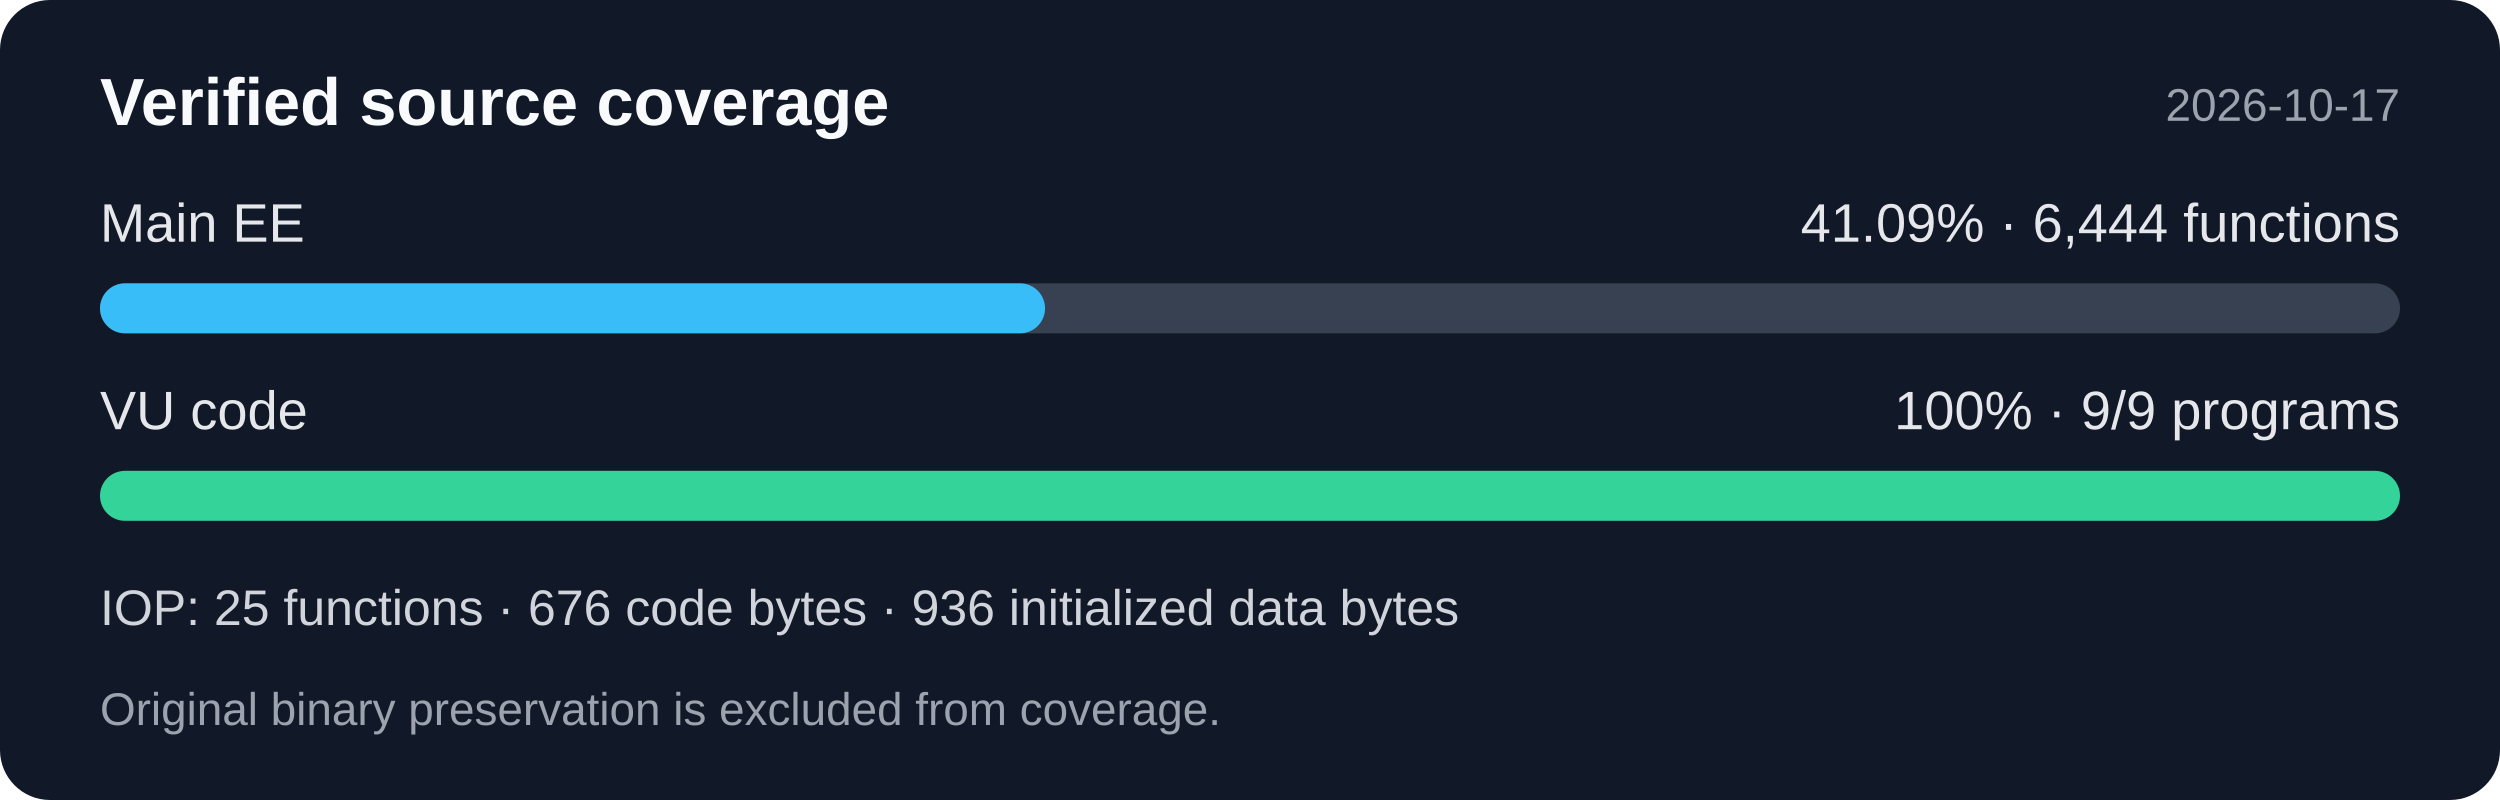
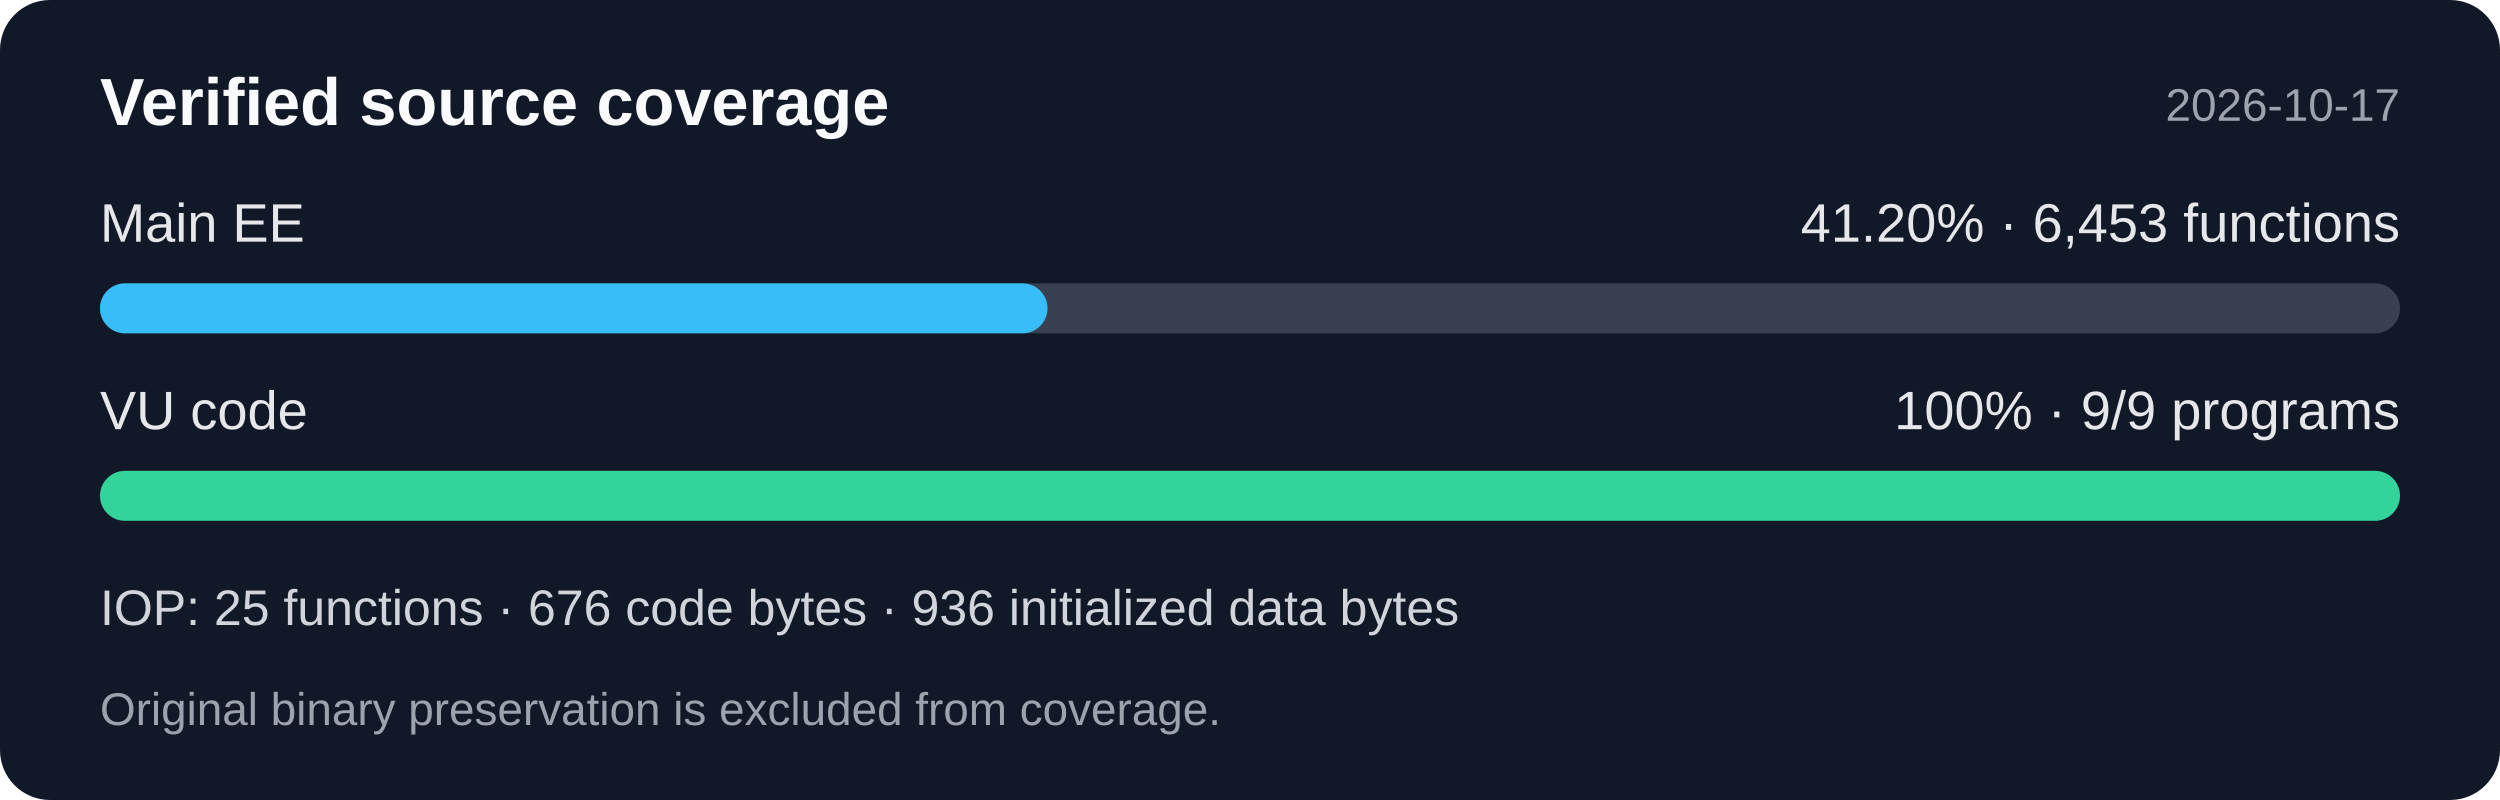
<svg xmlns="http://www.w3.org/2000/svg" width="600" height="192" viewBox="0 0 600 192" role="img" aria-labelledby="title desc">
  <rect width="600" height="192" rx="12" fill="#111827" />
  <g font-family="Segoe UI,Arial,sans-serif">
    <text x="24" y="30" fill="#f9fafb" font-size="16" font-weight="600">Verified source coverage</text>
    <text x="576" y="29" fill="#9ca3af" font-size="11" text-anchor="end">2026-10-17</text>
    <text x="24" y="58" fill="#e5e7eb" font-size="13">Main EE</text>
-     <text x="576" y="58" fill="#e5e7eb" font-size="13" text-anchor="end">41.09% · 6,444 functions</text>
+     <text x="576" y="58" fill="#e5e7eb" font-size="13" text-anchor="end">41.20% · 6,453 functions</text>
    <rect x="24" y="68" width="552" height="12" rx="6" fill="#374151" />
-     <rect x="24" y="68" width="226.813" height="12" rx="6" fill="#38bdf8" />
+     <rect x="24" y="68" width="227.401" height="12" rx="6" fill="#38bdf8" />
    <text x="24" y="103" fill="#e5e7eb" font-size="13">VU code</text>
    <text x="576" y="103" fill="#e5e7eb" font-size="13" text-anchor="end">100% · 9/9 programs</text>
    <rect x="24" y="113" width="552" height="12" rx="6" fill="#34d399" />
    <text x="24" y="150" fill="#d1d5db" font-size="12">IOP: 25 functions · 676 code bytes · 936 initialized data bytes</text>
    <text x="24" y="174" fill="#9ca3af" font-size="11">Original binary preservation is excluded from coverage.</text>
  </g>
</svg>
